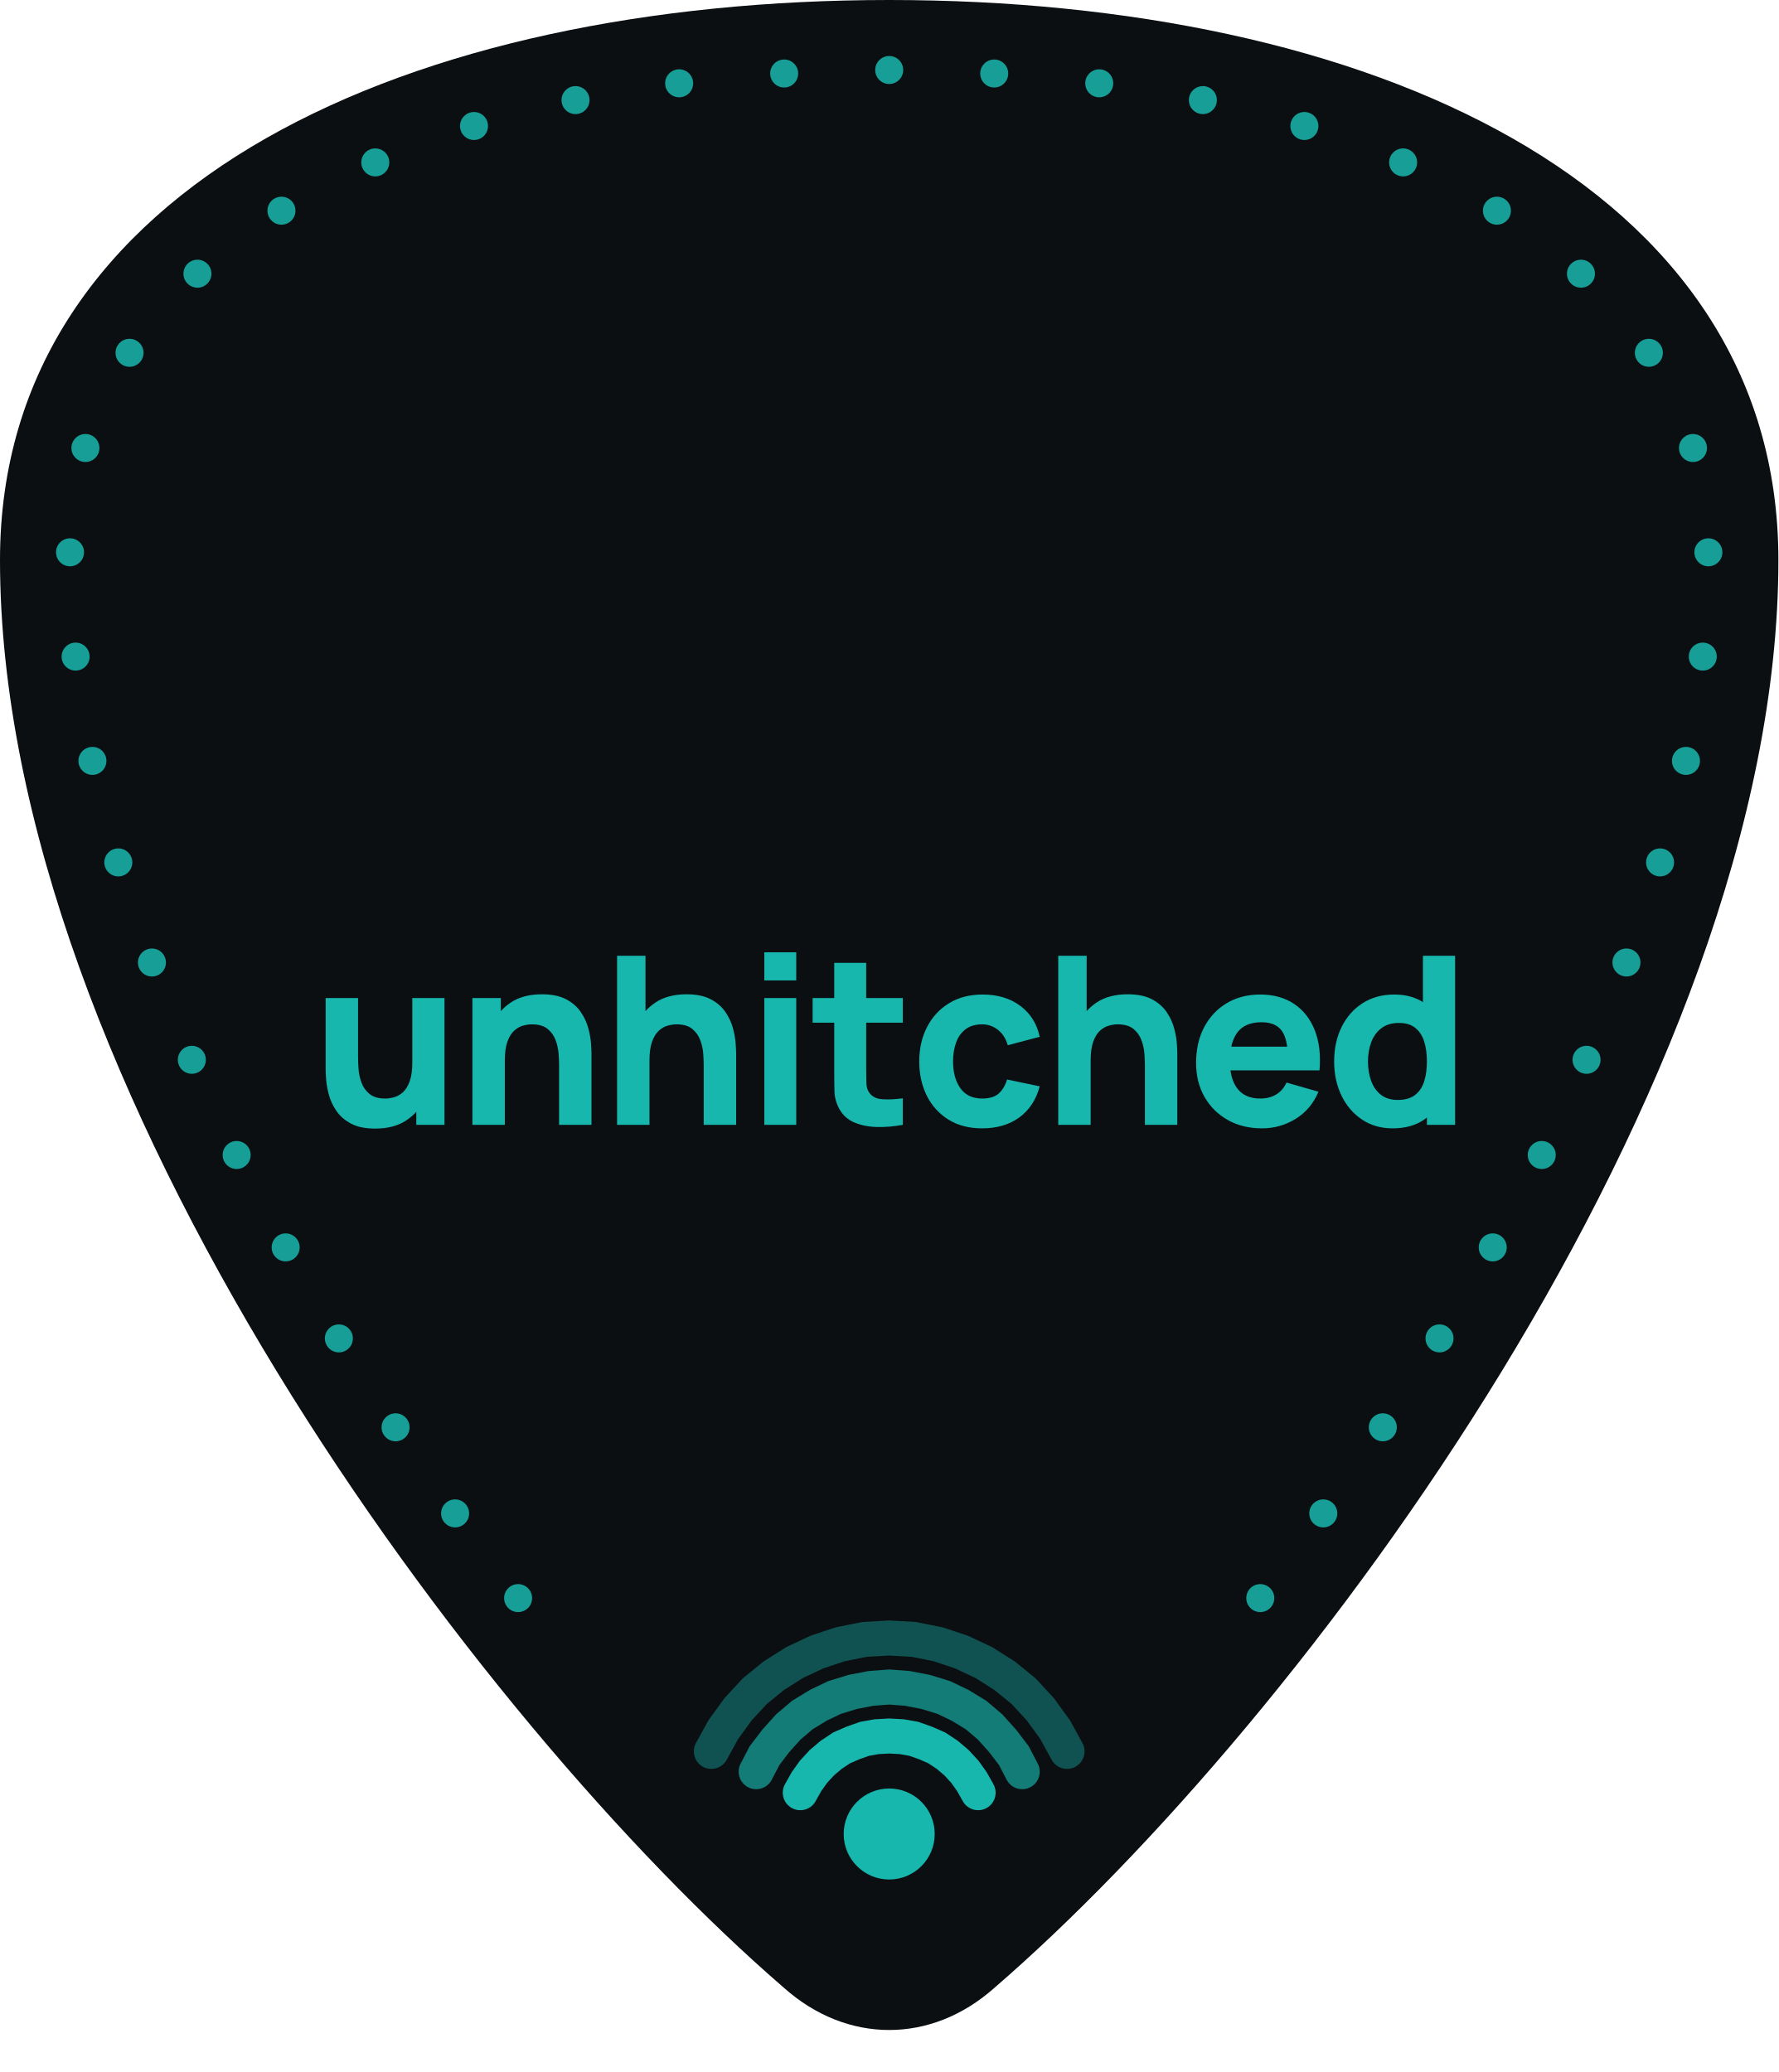
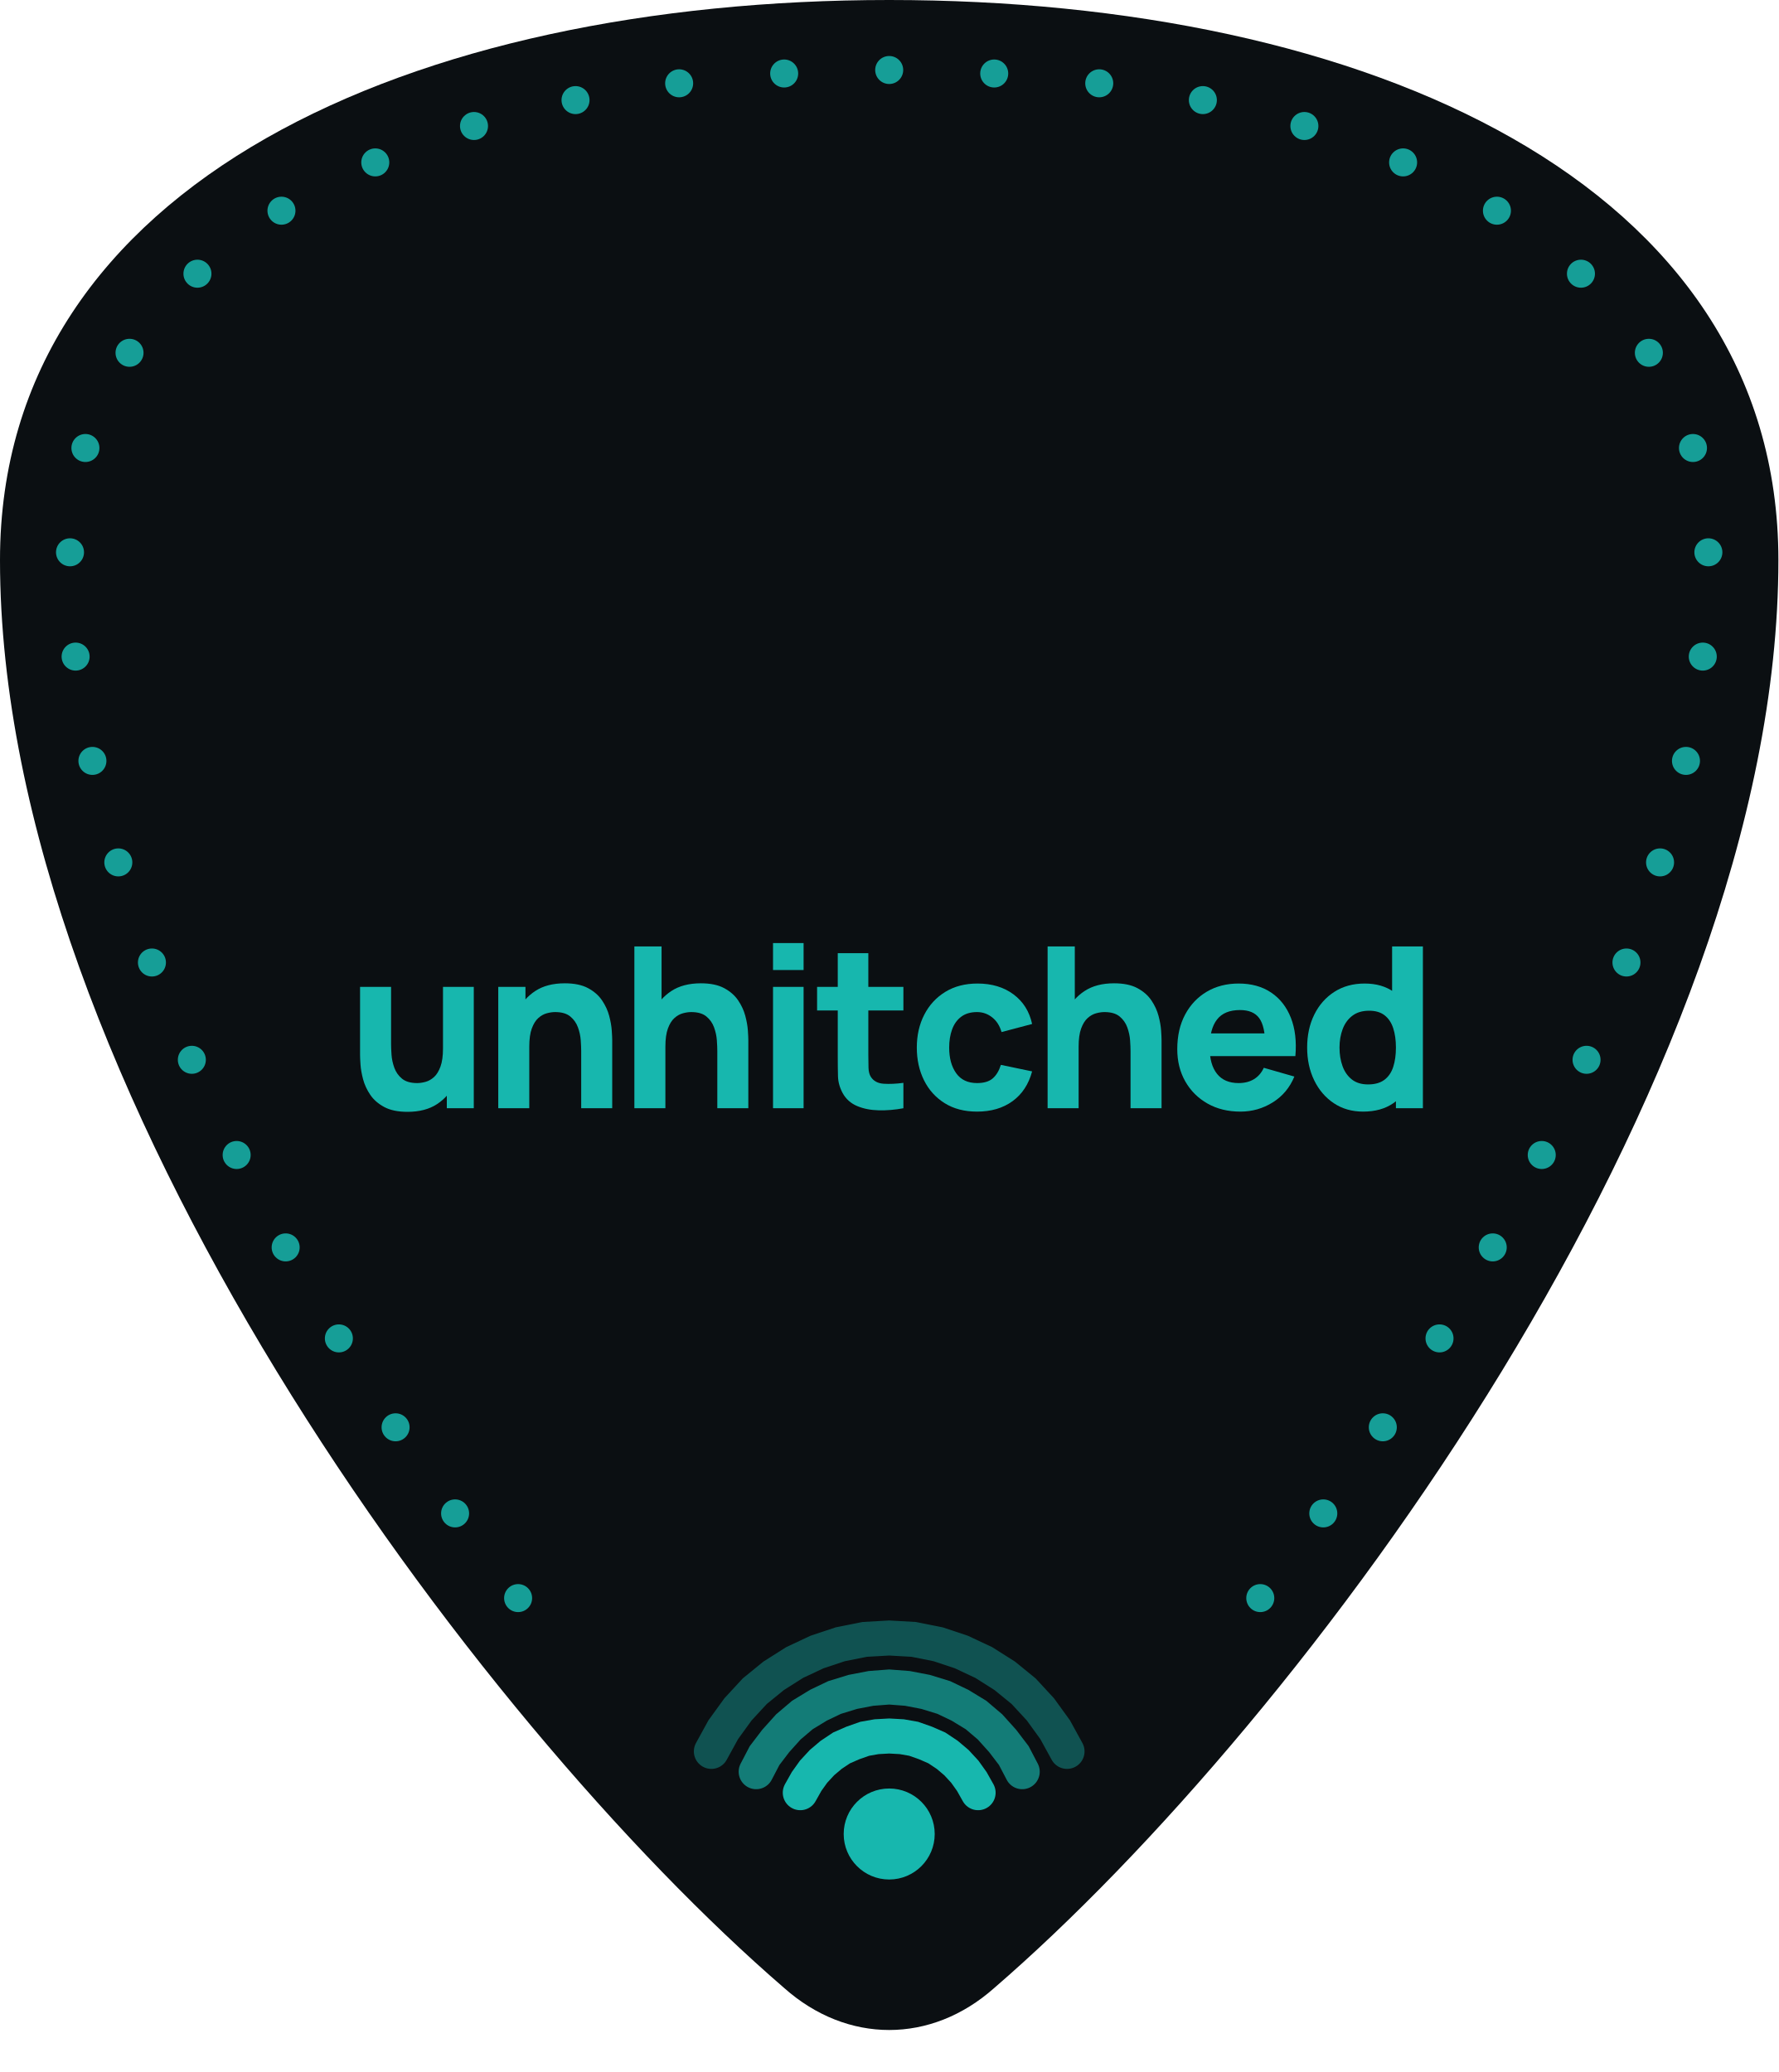
<svg xmlns="http://www.w3.org/2000/svg" viewBox="0 0 25.4 29.6" width="25.4mm" height="29.6mm">
  <defs>
    <clipPath id="pk">
      <path d="M 12.7 0.0 C 19.5 0.0 25.4 2.6 25.4 8.0 C 25.4 15.5 18.6 24.6 14.2 28.4 C 13.3 29.2 12.1 29.2 11.2 28.4 C 6.8 24.6 0.0 15.5 0.0 8.0 C 0.0 2.6 5.9 0.0 12.7 0.0 Z" />
    </clipPath>
  </defs>
  <path d="M 12.7 0.0 C 19.5 0.0 25.4 2.6 25.4 8.0 C 25.4 15.5 18.6 24.6 14.2 28.4 C 13.3 29.2 12.1 29.2 11.2 28.4 C 6.8 24.6 0.0 15.5 0.0 8.0 C 0.0 2.6 5.9 0.0 12.7 0.0 Z" fill="#0B0F12" />
  <g clip-path="url(#pk)">
    <circle cx="12.70" cy="1.00" r="0.2" fill="#17B7AE" opacity="0.85" />
    <circle cx="14.20" cy="1.05" r="0.2" fill="#17B7AE" opacity="0.85" />
    <circle cx="15.70" cy="1.19" r="0.2" fill="#17B7AE" opacity="0.85" />
    <circle cx="17.18" cy="1.43" r="0.2" fill="#17B7AE" opacity="0.85" />
    <circle cx="18.63" cy="1.80" r="0.2" fill="#17B7AE" opacity="0.85" />
    <circle cx="20.04" cy="2.32" r="0.2" fill="#17B7AE" opacity="0.85" />
    <circle cx="21.38" cy="3.01" r="0.2" fill="#17B7AE" opacity="0.85" />
    <circle cx="22.58" cy="3.91" r="0.2" fill="#17B7AE" opacity="0.85" />
    <circle cx="23.55" cy="5.04" r="0.2" fill="#17B7AE" opacity="0.85" />
    <circle cx="24.18" cy="6.40" r="0.2" fill="#17B7AE" opacity="0.85" />
    <circle cx="24.40" cy="7.89" r="0.2" fill="#17B7AE" opacity="0.85" />
    <circle cx="24.32" cy="9.38" r="0.2" fill="#17B7AE" opacity="0.85" />
    <circle cx="24.08" cy="10.87" r="0.2" fill="#17B7AE" opacity="0.85" />
    <circle cx="23.71" cy="12.32" r="0.2" fill="#17B7AE" opacity="0.85" />
    <circle cx="23.23" cy="13.75" r="0.2" fill="#17B7AE" opacity="0.85" />
    <circle cx="22.66" cy="15.14" r="0.2" fill="#17B7AE" opacity="0.85" />
    <circle cx="22.02" cy="16.50" r="0.2" fill="#17B7AE" opacity="0.85" />
    <circle cx="21.32" cy="17.82" r="0.2" fill="#17B7AE" opacity="0.85" />
    <circle cx="20.56" cy="19.12" r="0.2" fill="#17B7AE" opacity="0.85" />
    <circle cx="19.75" cy="20.39" r="0.2" fill="#17B7AE" opacity="0.85" />
    <circle cx="18.90" cy="21.62" r="0.2" fill="#17B7AE" opacity="0.85" />
    <circle cx="18.00" cy="22.83" r="0.2" fill="#17B7AE" opacity="0.85" />
    <circle cx="7.40" cy="22.83" r="0.2" fill="#17B7AE" opacity="0.85" />
    <circle cx="6.50" cy="21.62" r="0.2" fill="#17B7AE" opacity="0.85" />
    <circle cx="5.65" cy="20.39" r="0.2" fill="#17B7AE" opacity="0.85" />
    <circle cx="4.84" cy="19.12" r="0.2" fill="#17B7AE" opacity="0.85" />
    <circle cx="4.08" cy="17.82" r="0.2" fill="#17B7AE" opacity="0.85" />
    <circle cx="3.38" cy="16.50" r="0.2" fill="#17B7AE" opacity="0.85" />
    <circle cx="2.74" cy="15.14" r="0.2" fill="#17B7AE" opacity="0.85" />
    <circle cx="2.17" cy="13.75" r="0.2" fill="#17B7AE" opacity="0.85" />
    <circle cx="1.69" cy="12.32" r="0.2" fill="#17B7AE" opacity="0.85" />
    <circle cx="1.32" cy="10.87" r="0.2" fill="#17B7AE" opacity="0.85" />
    <circle cx="1.08" cy="9.38" r="0.2" fill="#17B7AE" opacity="0.85" />
    <circle cx="1.00" cy="7.89" r="0.2" fill="#17B7AE" opacity="0.85" />
    <circle cx="1.22" cy="6.40" r="0.2" fill="#17B7AE" opacity="0.85" />
    <circle cx="1.85" cy="5.04" r="0.2" fill="#17B7AE" opacity="0.85" />
    <circle cx="2.82" cy="3.91" r="0.2" fill="#17B7AE" opacity="0.85" />
    <circle cx="4.02" cy="3.01" r="0.2" fill="#17B7AE" opacity="0.85" />
    <circle cx="5.36" cy="2.32" r="0.2" fill="#17B7AE" opacity="0.85" />
    <circle cx="6.77" cy="1.80" r="0.2" fill="#17B7AE" opacity="0.85" />
    <circle cx="8.22" cy="1.43" r="0.2" fill="#17B7AE" opacity="0.85" />
    <circle cx="9.70" cy="1.19" r="0.2" fill="#17B7AE" opacity="0.85" />
    <circle cx="11.20" cy="1.05" r="0.2" fill="#17B7AE" opacity="0.85" />
    <path d="M11.43 25.61 L11.52 25.45 L11.62 25.31 L11.74 25.18 L11.87 25.07 L12.02 24.97 L12.18 24.90 L12.35 24.84 L12.52 24.81 L12.70 24.80 L12.88 24.81 L13.05 24.84 L13.22 24.90 L13.38 24.97 L13.53 25.07 L13.66 25.18 L13.78 25.31 L13.88 25.45 L13.97 25.61" fill="none" stroke="#17B7AE" stroke-width="0.5" stroke-linecap="round" opacity="1.0" />
    <path d="M10.80 25.31 L10.92 25.08 L11.08 24.87 L11.26 24.67 L11.46 24.50 L11.69 24.36 L11.92 24.25 L12.18 24.17 L12.44 24.12 L12.70 24.10 L12.96 24.12 L13.22 24.17 L13.48 24.25 L13.71 24.36 L13.94 24.50 L14.14 24.67 L14.32 24.87 L14.48 25.08 L14.60 25.31" fill="none" stroke="#17B7AE" stroke-width="0.5" stroke-linecap="round" opacity="0.65" />
    <path d="M10.16 25.02 L10.33 24.71 L10.54 24.42 L10.78 24.16 L11.05 23.94 L11.35 23.75 L11.67 23.60 L12.00 23.49 L12.35 23.42 L12.70 23.40 L13.05 23.42 L13.40 23.49 L13.73 23.60 L14.05 23.75 L14.35 23.94 L14.62 24.16 L14.86 24.42 L15.07 24.71 L15.24 25.02" fill="none" stroke="#17B7AE" stroke-width="0.5" stroke-linecap="round" opacity="0.4" />
    <circle cx="12.7" cy="26.2" r="0.65" fill="#17B7AE" />
-     <path transform="translate(4.450 16.069) scale(0.001677 -0.001677)" d="M542 -32Q415 -32 335.0 11.0Q255 54 210.5 120.0Q166 186 147.0 257.5Q128 329 124.0 388.0Q120 447 120 474V1080H396V570Q396 533 400.0 475.5Q404 418 425.0 360.0Q446 302 493.5 263.0Q541 224 628 224Q663 224 703.0 235.0Q743 246 778.0 277.5Q813 309 835.5 370.5Q858 432 858 532L1014 458Q1014 330 962.0 218.0Q910 106 805.5 37.0Q701 -32 542 -32ZM892 0V358H858V1080H1132V0Z" fill="#17B7AE" />
-     <path transform="translate(6.516 16.069) scale(0.001677 -0.001677)" d="M876 0V510Q876 547 872.0 604.5Q868 662 847.0 720.0Q826 778 778.5 817.0Q731 856 644 856Q609 856 569.0 845.0Q529 834 494.0 802.5Q459 771 436.5 710.0Q414 649 414 548L258 622Q258 750 310.0 862.0Q362 974 466.5 1043.0Q571 1112 730 1112Q857 1112 937.0 1069.0Q1017 1026 1061.5 960.0Q1106 894 1125.0 822.5Q1144 751 1148.0 692.0Q1152 633 1152 606V0ZM138 0V1080H380V722H414V0Z" fill="#17B7AE" />
-     <path transform="translate(8.582 16.069) scale(0.001677 -0.001677)" d="M876 0V510Q876 547 872.0 604.5Q868 662 847.0 720.0Q826 778 778.5 817.0Q731 856 644 856Q609 856 569.0 845.0Q529 834 494.0 802.5Q459 771 436.5 710.0Q414 649 414 548L258 622Q258 750 310.0 862.0Q362 974 466.5 1043.0Q571 1112 730 1112Q857 1112 937.0 1069.0Q1017 1026 1061.5 960.0Q1106 894 1125.0 822.5Q1144 751 1148.0 692.0Q1152 633 1152 606V0ZM138 0V1440H380V700H414V0Z" fill="#17B7AE" />
-     <path transform="translate(10.648 16.069) scale(0.001677 -0.001677)" d="M160 1230V1470H432V1230ZM160 0V1080H432V0Z" fill="#17B7AE" />
-     <path transform="translate(11.573 16.069) scale(0.001677 -0.001677)" d="M788 0Q676 -21 568.5 -18.5Q461 -16 376.5 19.5Q292 55 248 134Q208 208 206.0 284.5Q204 361 204 458V1380H476V474Q476 411 477.5 360.5Q479 310 498 280Q534 223 613.0 218.0Q692 213 788 226ZM20 870V1080H788V870Z" fill="#17B7AE" />
-     <path transform="translate(12.995 16.069) scale(0.001677 -0.001677)" d="M616 -30Q448 -30 328.0 45.0Q208 120 144.0 249.0Q80 378 80 540Q80 704 146.5 833.0Q213 962 334.0 1036.0Q455 1110 620 1110Q811 1110 940.5 1013.5Q1070 917 1106 750L834 678Q810 762 750.5 809.0Q691 856 616 856Q530 856 475.0 814.5Q420 773 394.0 701.5Q368 630 368 540Q368 399 430.5 311.5Q493 224 616 224Q708 224 756.0 266.0Q804 308 828 386L1106 328Q1060 156 932.0 63.0Q804 -30 616 -30Z" fill="#17B7AE" />
-     <path transform="translate(14.883 16.069) scale(0.001677 -0.001677)" d="M876 0V510Q876 547 872.0 604.5Q868 662 847.0 720.0Q826 778 778.5 817.0Q731 856 644 856Q609 856 569.0 845.0Q529 834 494.0 802.5Q459 771 436.5 710.0Q414 649 414 548L258 622Q258 750 310.0 862.0Q362 974 466.5 1043.0Q571 1112 730 1112Q857 1112 937.0 1069.0Q1017 1026 1061.5 960.0Q1106 894 1125.0 822.5Q1144 751 1148.0 692.0Q1152 633 1152 606V0ZM138 0V1440H380V700H414V0Z" fill="#17B7AE" />
-     <path transform="translate(16.949 16.069) scale(0.001677 -0.001677)" d="M642 -30Q476 -30 349.5 41.5Q223 113 151.5 238.5Q80 364 80 526Q80 703 150.0 834.0Q220 965 343.0 1037.5Q466 1110 626 1110Q796 1110 915.0 1030.0Q1034 950 1091.0 805.0Q1148 660 1131 464H862V564Q862 729 809.5 801.5Q757 874 638 874Q499 874 433.5 789.5Q368 705 368 540Q368 389 433.5 306.5Q499 224 626 224Q706 224 763.0 259.0Q820 294 850 360L1122 282Q1061 134 929.5 52.0Q798 -30 642 -30ZM284 464V666H1000V464Z" fill="#17B7AE" />
-     <path transform="translate(18.921 16.069) scale(0.001677 -0.001677)" d="M578 -30Q429 -30 317.0 45.0Q205 120 142.5 249.0Q80 378 80 540Q80 705 143.5 833.5Q207 962 322.0 1036.0Q437 1110 592 1110Q746 1110 851.0 1035.0Q956 960 1010.0 831.0Q1064 702 1064 540Q1064 378 1009.5 249.0Q955 120 847.0 45.0Q739 -30 578 -30ZM622 212Q713 212 767.5 253.0Q822 294 846.0 368.0Q870 442 870 540Q870 638 846.0 712.0Q822 786 769.5 827.0Q717 868 632 868Q541 868 482.5 823.5Q424 779 396.0 704.5Q368 630 368 540Q368 449 395.0 374.5Q422 300 478.0 256.0Q534 212 622 212ZM870 0V740H836V1440H1110V0Z" fill="#17B7AE" />
+     <path transform="translate(4.950 15.832) scale(0.001605 -0.001605)" d="M542 -32Q415 -32 335.0 11.0Q255 54 210.5 120.0Q166 186 147.0 257.5Q128 329 124.0 388.0Q120 447 120 474V1080H396V570Q396 533 400.0 475.5Q404 418 425.0 360.0Q446 302 493.5 263.0Q541 224 628 224Q663 224 703.0 235.0Q743 246 778.0 277.5Q813 309 835.5 370.5Q858 432 858 532L1014 458Q1014 330 962.0 218.0Q910 106 805.5 37.0Q701 -32 542 -32ZM892 0V358H858V1080H1132V0Z" fill="#17B7AE" />
+     <path transform="translate(6.895 15.832) scale(0.001605 -0.001605)" d="M876 0V510Q876 547 872.0 604.5Q868 662 847.0 720.0Q826 778 778.5 817.0Q731 856 644 856Q609 856 569.0 845.0Q529 834 494.0 802.5Q459 771 436.5 710.0Q414 649 414 548L258 622Q258 750 310.0 862.0Q362 974 466.5 1043.0Q571 1112 730 1112Q857 1112 937.0 1069.0Q1017 1026 1061.5 960.0Q1106 894 1125.0 822.5Q1144 751 1148.0 692.0Q1152 633 1152 606V0ZM138 0V1080H380V722H414V0Z" fill="#17B7AE" />
+     <path transform="translate(8.839 15.832) scale(0.001605 -0.001605)" d="M876 0V510Q876 547 872.0 604.5Q868 662 847.0 720.0Q826 778 778.5 817.0Q731 856 644 856Q609 856 569.0 845.0Q529 834 494.0 802.5Q459 771 436.5 710.0Q414 649 414 548L258 622Q258 750 310.0 862.0Q362 974 466.5 1043.0Q571 1112 730 1112Q857 1112 937.0 1069.0Q1017 1026 1061.5 960.0Q1106 894 1125.0 822.5Q1144 751 1148.0 692.0Q1152 633 1152 606V0ZM138 0V1440H380V700H414V0Z" fill="#17B7AE" />
+     <path transform="translate(10.784 15.832) scale(0.001605 -0.001605)" d="M160 1230V1470H432V1230ZM160 0V1080H432V0Z" fill="#17B7AE" />
+     <path transform="translate(11.638 15.832) scale(0.001605 -0.001605)" d="M788 0Q676 -21 568.5 -18.5Q461 -16 376.5 19.5Q292 55 248 134Q208 208 206.0 284.5Q204 361 204 458V1380H476V474Q476 411 477.5 360.5Q479 310 498 280Q534 223 613.0 218.0Q692 213 788 226ZM20 870V1080H788V870Z" fill="#17B7AE" />
+     <path transform="translate(12.966 15.832) scale(0.001605 -0.001605)" d="M616 -30Q448 -30 328.0 45.0Q208 120 144.0 249.0Q80 378 80 540Q80 704 146.5 833.0Q213 962 334.0 1036.0Q455 1110 620 1110Q811 1110 940.5 1013.5Q1070 917 1106 750L834 678Q810 762 750.5 809.0Q691 856 616 856Q530 856 475.0 814.5Q420 773 394.0 701.5Q368 630 368 540Q368 399 430.5 311.5Q493 224 616 224Q708 224 756.0 266.0Q804 308 828 386L1106 328Q1060 156 932.0 63.0Q804 -30 616 -30Z" fill="#17B7AE" />
+     <path transform="translate(14.741 15.832) scale(0.001605 -0.001605)" d="M876 0V510Q876 547 872.0 604.5Q868 662 847.0 720.0Q826 778 778.5 817.0Q731 856 644 856Q609 856 569.0 845.0Q529 834 494.0 802.5Q459 771 436.5 710.0Q414 649 414 548L258 622Q258 750 310.0 862.0Q362 974 466.5 1043.0Q571 1112 730 1112Q857 1112 937.0 1069.0Q1017 1026 1061.5 960.0Q1106 894 1125.0 822.5Q1144 751 1148.0 692.0Q1152 633 1152 606V0ZM138 0V1440H380V700H414V0Z" fill="#17B7AE" />
+     <path transform="translate(16.686 15.832) scale(0.001605 -0.001605)" d="M642 -30Q476 -30 349.5 41.5Q223 113 151.5 238.5Q80 364 80 526Q80 703 150.0 834.0Q220 965 343.0 1037.5Q466 1110 626 1110Q796 1110 915.0 1030.0Q1034 950 1091.0 805.0Q1148 660 1131 464H862V564Q862 729 809.5 801.5Q757 874 638 874Q499 874 433.5 789.5Q368 705 368 540Q368 389 433.5 306.5Q499 224 626 224Q706 224 763.0 259.0Q820 294 850 360L1122 282Q1061 134 929.5 52.0Q798 -30 642 -30ZM284 464V666H1000V464Z" fill="#17B7AE" />
+     <path transform="translate(18.541 15.832) scale(0.001605 -0.001605)" d="M578 -30Q429 -30 317.0 45.0Q205 120 142.5 249.0Q80 378 80 540Q80 705 143.5 833.5Q207 962 322.0 1036.0Q437 1110 592 1110Q746 1110 851.0 1035.0Q956 960 1010.0 831.0Q1064 702 1064 540Q1064 378 1009.5 249.0Q955 120 847.0 45.0Q739 -30 578 -30ZM622 212Q713 212 767.5 253.0Q822 294 846.0 368.0Q870 442 870 540Q870 638 846.0 712.0Q822 786 769.5 827.0Q717 868 632 868Q541 868 482.5 823.5Q424 779 396.0 704.5Q368 630 368 540Q368 449 395.0 374.5Q422 300 478.0 256.0Q534 212 622 212ZM870 0V740H836V1440H1110V0Z" fill="#17B7AE" />
  </g>
</svg>
